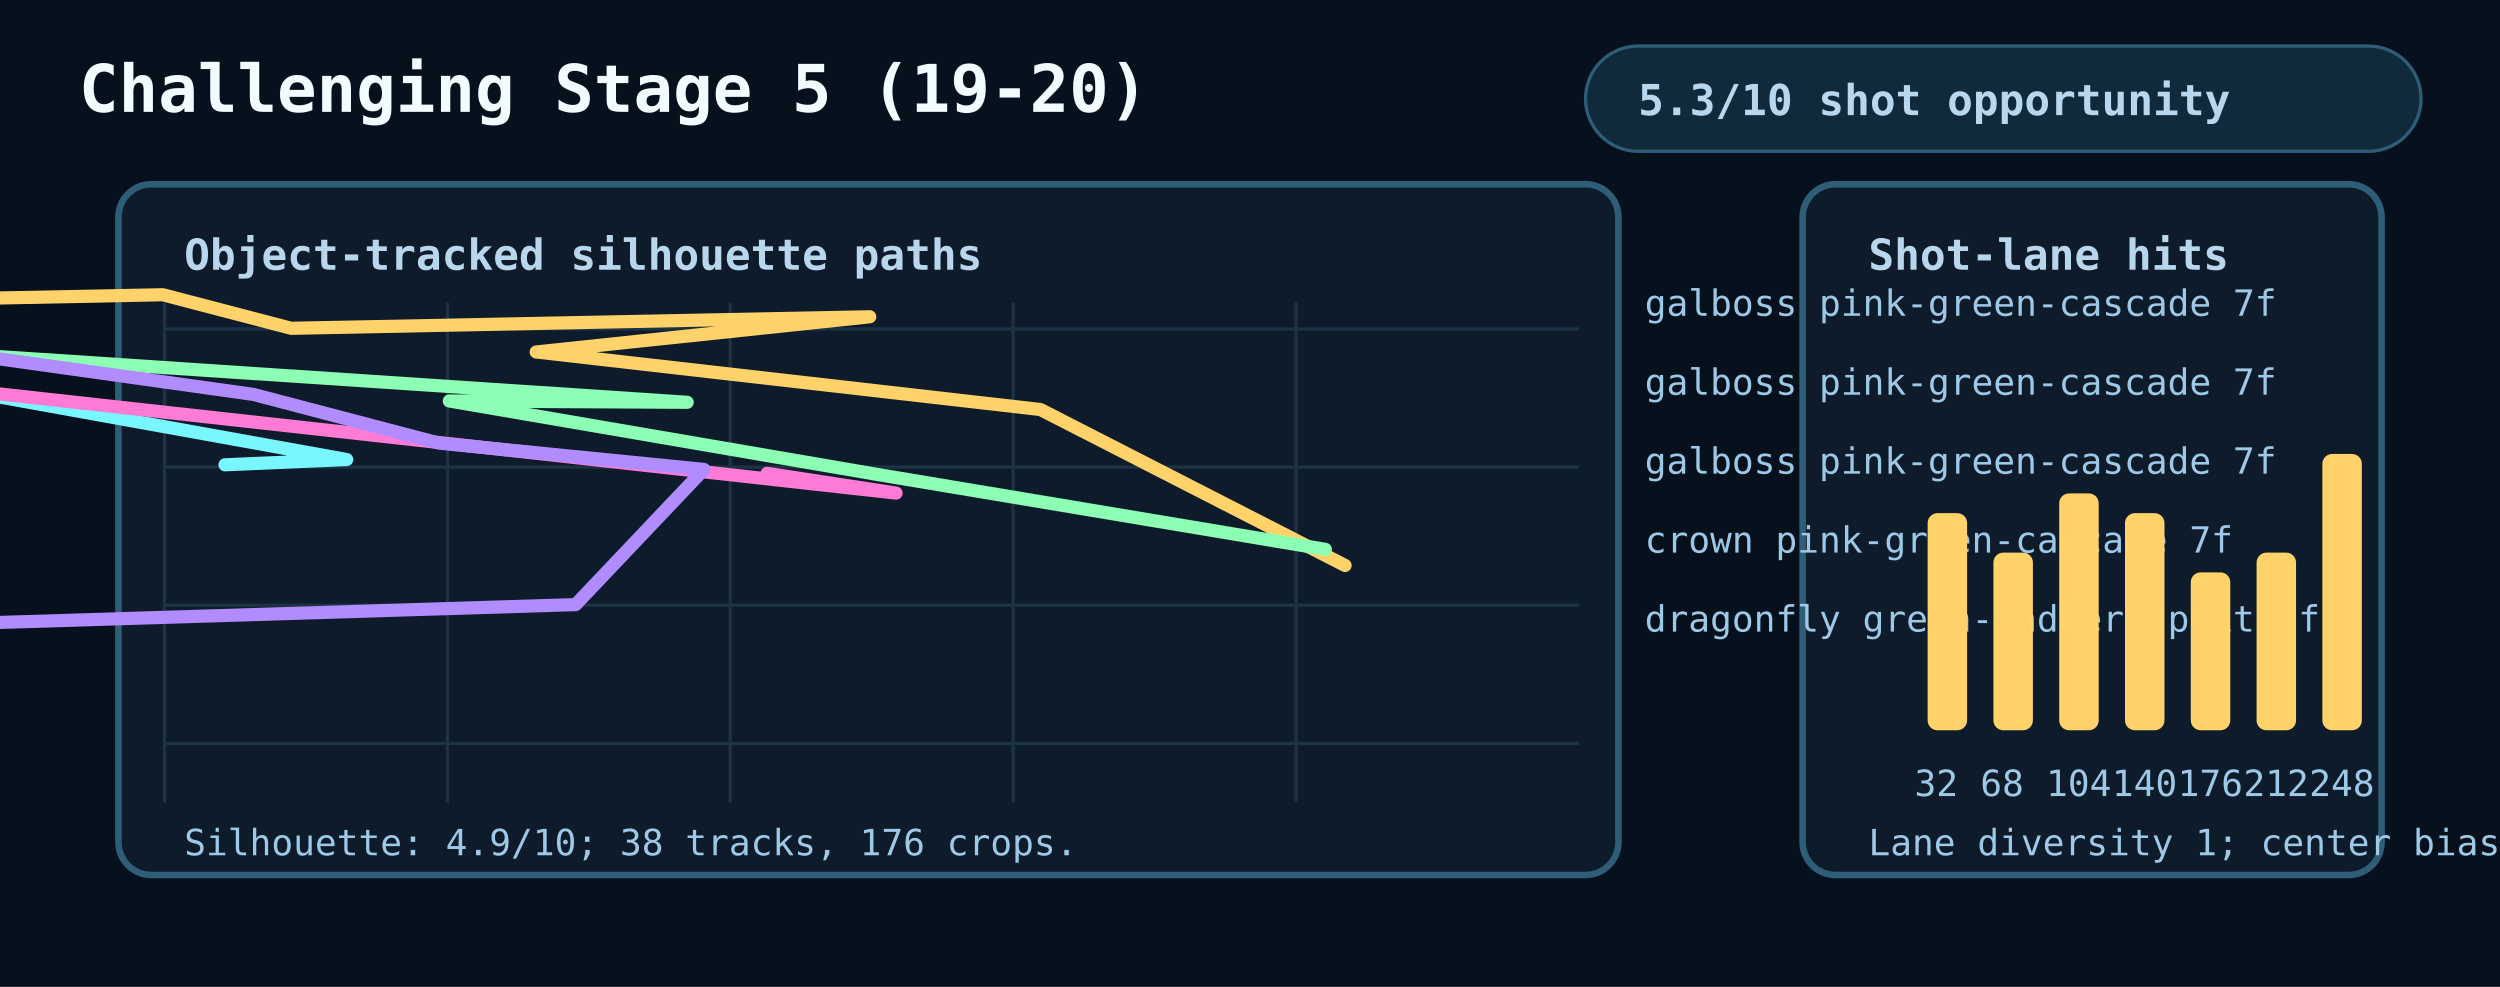
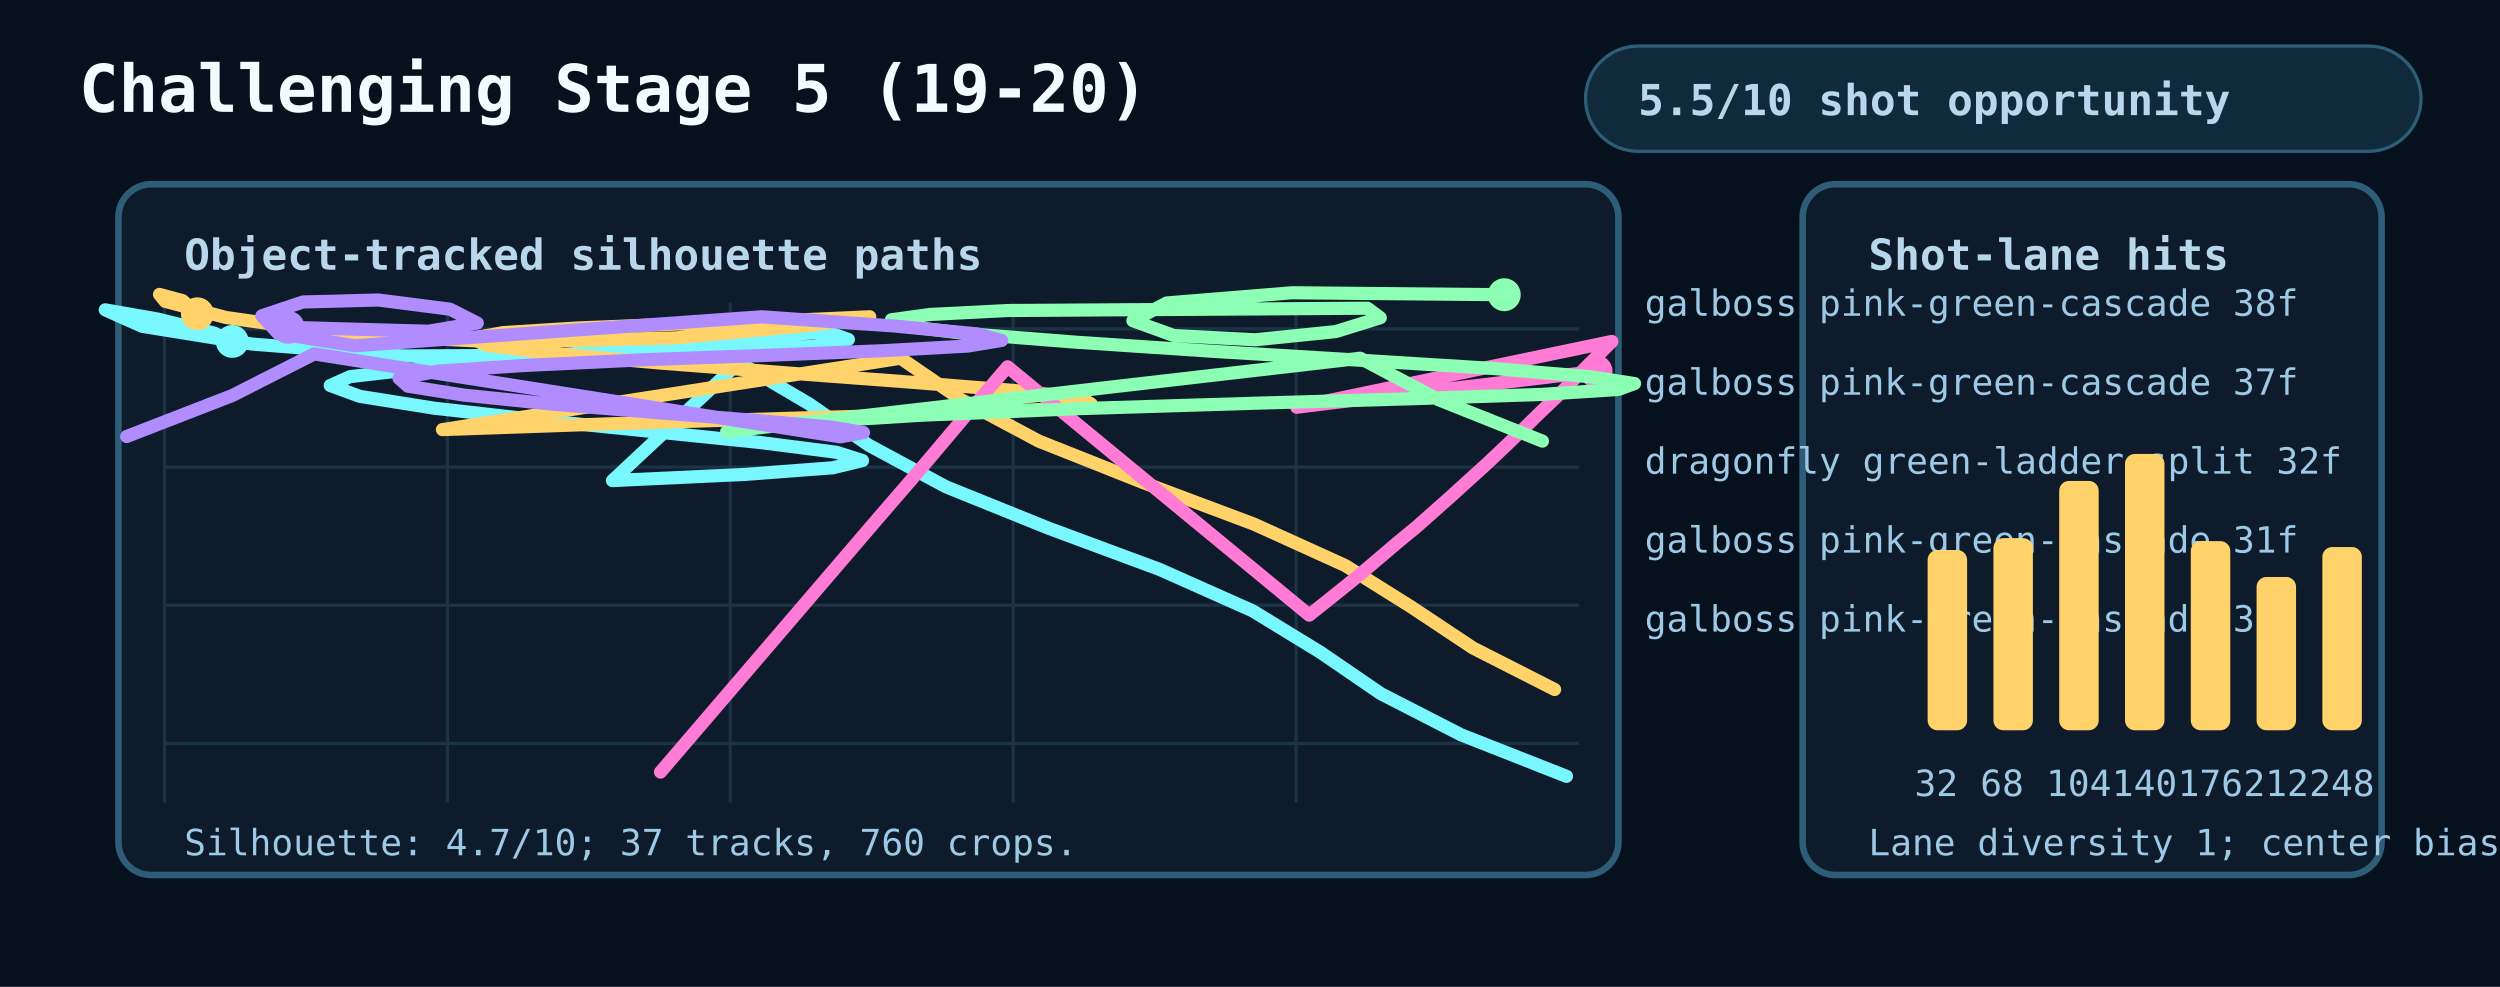
<svg xmlns="http://www.w3.org/2000/svg" width="760" height="300" viewBox="0 0 760 300" role="img" aria-labelledby="title desc">
  <style>
    .bg{fill:#06111d}.panel{fill:#0d1b2a;stroke:#2e5d78;stroke-width:2}.grid{stroke:#1b3344;stroke-width:1}.text{fill:#f2fbff;font:700 20px ui-monospace,Menlo,monospace}.small{fill:#b8d7ec;font:700 13px ui-monospace,Menlo,monospace}.tiny{fill:#9ec9e6;font:11px ui-monospace,Menlo,monospace}.pill{fill:#102a3b;stroke:#2e5d78}
  </style>
  <rect class="bg" x="0" y="0" width="760" height="300" />
  <text class="text" x="24" y="34">Challenging Stage 5 (19-20)</text>
  <rect class="pill" x="482" y="14" width="254" height="32" rx="16" />
-   <text class="small" x="498" y="35">5.3/10 shot opportunity</text>
+   <text class="small" x="498" y="35">5.5/10 shot opportunity</text>
  <rect class="panel" x="36" y="56" width="456" height="210" rx="10" />
  <rect class="panel" x="548" y="56" width="176" height="210" rx="10" />
  <text class="small" x="56" y="82">Object-tracked silhouette paths</text>
  <text class="small" x="568" y="82">Shot-lane hits</text>
  <line class="grid" x1="50" y1="92" x2="50" y2="244" />
  <line class="grid" x1="136" y1="92" x2="136" y2="244" />
  <line class="grid" x1="222" y1="92" x2="222" y2="244" />
  <line class="grid" x1="308" y1="92" x2="308" y2="244" />
  <line class="grid" x1="394" y1="92" x2="394" y2="244" />
  <line class="grid" x1="50" y1="100" x2="480" y2="100" />
  <line class="grid" x1="50" y1="142" x2="480" y2="142" />
  <line class="grid" x1="50" y1="184" x2="480" y2="184" />
  <line class="grid" x1="50" y1="226" x2="480" y2="226" />
-   <polyline points="-66.7,108.7 -66.7,108.7 -66.7,108.7 -66.7,108.7 -66.7,108.7 105.4,139.7 68.4,141.3" fill="none" stroke="#78f7ff" stroke-width="4" stroke-linecap="round" stroke-linejoin="round" />
-   <circle cx="-66.7" cy="108.7" r="5" fill="#78f7ff" />
-   <text class="tiny" x="500" y="96" fill="#78f7ff">galboss pink-green-cascade 7f</text>
-   <polyline points="-66.7,91.9 49.5,89.6 88.5,99.8 264.4,96.3 163,107 316.3,124.5 408.9,171.9" fill="none" stroke="#ffd36a" stroke-width="4" stroke-linecap="round" stroke-linejoin="round" />
-   <circle cx="-66.7" cy="91.9" r="5" fill="#ffd36a" />
-   <text class="tiny" x="500" y="120" fill="#ffd36a">galboss pink-green-cascade 7f</text>
-   <polyline points="-66.7,112.4 -66.7,112.4 -66.7,112.4 -66.7,112.4 -66.7,112.4 272.4,149.9 233.2,143.9" fill="none" stroke="#ff7bd5" stroke-width="4" stroke-linecap="round" stroke-linejoin="round" />
-   <circle cx="-66.7" cy="112.4" r="5" fill="#ff7bd5" />
-   <text class="tiny" x="500" y="144" fill="#ff7bd5">galboss pink-green-cascade 7f</text>
-   <polyline points="-66.7,104 -66.7,104 -66.7,104 208.9,122.3 136.6,121.9 265.9,144.1 402.9,167" fill="none" stroke="#8cffb4" stroke-width="4" stroke-linecap="round" stroke-linejoin="round" />
-   <circle cx="-66.7" cy="104" r="5" fill="#8cffb4" />
-   <text class="tiny" x="500" y="168" fill="#8cffb4">crown pink-green-cascade 7f</text>
-   <polyline points="-66.7,99.8 -66.7,99.8 77,119.9 133.4,134.7 214,142.7 175,183.8 -2.8,189.3" fill="none" stroke="#b08cff" stroke-width="4" stroke-linecap="round" stroke-linejoin="round" />
-   <circle cx="-66.7" cy="99.8" r="5" fill="#b08cff" />
-   <text class="tiny" x="500" y="192" fill="#b08cff">dragonfly green-ladder-split 7f</text>
-   <rect x="586" y="156" width="12" height="66" rx="3" fill="#ffd36a" />
+   <polyline points="70.6,103.8 64.9,101.2 48,97 32,94.2 43.2,99.2 76.7,104.6 122.3,108.2 168.7,108 251.2,100.8 257.9,103.2 247.8,105.2 223.7,106.9 191.1,108.6 156.4,110.3 126.3,112.2 106.4,114.5 100.4,117.2 109.4,120.5 132,124.1 163.9,127.7 199.4,131.3 231.7,134.6 254.3,137.5 262.2,140 253.2,142.2 226.8,144.2 186.2,146.1 224.6,110.2 246,122.8 264.2,135.4 287.6,148 318.8,160.6 352.5,173.1 380.8,185.7 401.4,198.3 419.8,210.9 444.2,223.4 476.2,236" fill="none" stroke="#78f7ff" stroke-width="4" stroke-linecap="round" stroke-linejoin="round" />
+   <circle cx="70.6" cy="103.8" r="5" fill="#78f7ff" />
+   <text class="tiny" x="500" y="96" fill="#78f7ff">galboss pink-green-cascade 38f</text>
+   <polyline points="60,95.4 55.5,91.4 48.5,89.5 50.2,91.6 68.6,96.5 105,101.7 154.1,104.1 205.6,102.7 246.9,98.8 264.4,96.3 237.7,97.5 205.9,98.5 175.6,99.7 153,101.1 143.1,102.9 148.1,105 168.1,107.5 199.9,110.3 238.4,113.3 277.1,116.2 309.4,118.8 328.9,121.1 331.8,122.9 316.3,124.5 283.9,125.9 238.6,127.2 186.4,128.8 134.5,130.6 273.8,108.9 292.2,121.5 315.8,134.1 347.5,146.7 381.1,159.3 408.9,171.9 429,184.5 447.8,197 472.6,209.6" fill="none" stroke="#ffd36a" stroke-width="4" stroke-linecap="round" stroke-linejoin="round" />
+   <circle cx="60" cy="95.4" r="5" fill="#ffd36a" />
+   <text class="tiny" x="500" y="120" fill="#ffd36a">galboss pink-green-cascade 37f</text>
+   <polyline points="485.2,112.9 462.5,115.6 439.8,118.3 416.9,121 394.2,123.8 490,103.8 484.6,109.2 479.2,114.6 473.9,120 468.3,125.3 463,130.5 457.6,135.7 452.2,140.8 446.7,145.8 441.3,150.7 435.9,155.5 430.6,160.2 425,164.8 419.6,169.4 414.3,173.9 408.9,178.3 403.4,182.7 398,187 306.3,111.5 293.1,126.9 280.1,142.3 266.8,157.7 253.6,173.1 240.4,188.5 227.2,203.9 214,219.3 200.8,234.7" fill="none" stroke="#ff7bd5" stroke-width="4" stroke-linecap="round" stroke-linejoin="round" />
+   <circle cx="485.2" cy="112.9" r="5" fill="#ff7bd5" />
+   <text class="tiny" x="500" y="144" fill="#ff7bd5">dragonfly green-ladder-split 32f</text>
+   <polyline points="457.3,89.6 392.8,89 354.7,92.1 344.4,97.5 356.8,102 381.6,103.3 406.1,100.8 419.6,96.6 415.7,93.7 306.2,94.4 282.7,95.6 271,97.2 274.5,99.1 293.7,101.4 326.7,104 368.7,106.8 413.3,109.5 453.7,112 483.2,114.5 496.9,116.6 492,118.4 468.6,119.9 429.8,121.2 380.8,122.6 328.7,124.2 280.7,126.2 243,128.5 220.9,131.2 413.5,108.9 437.3,121.5 468.9,134.1" fill="none" stroke="#8cffb4" stroke-width="4" stroke-linecap="round" stroke-linejoin="round" />
+   <circle cx="457.3" cy="89.6" r="5" fill="#8cffb4" />
+   <text class="tiny" x="500" y="168" fill="#8cffb4">galboss pink-green-cascade 31f</text>
+   <polyline points="87.6,99.5 130.2,100.7 145.1,98.2 136.8,94 115,91.2 92.1,91.8 79.6,96 84.6,101.4 108,105.1 231.5,96.3 271.8,99.1 297.1,101.5 304.5,103.5 294.2,105.2 268.8,106.6 233.5,108 194.8,109.4 159.5,111.1 133.5,112.8 121.3,115 124,117.4 140.9,120.1 168.3,122.9 200.5,125.5 230.9,127.9 253.3,129.9 262.5,131.5 255.5,132.8 95.5,107.6 70.7,120.2 38.5,132.7" fill="none" stroke="#b08cff" stroke-width="4" stroke-linecap="round" stroke-linejoin="round" />
+   <circle cx="87.6" cy="99.5" r="5" fill="#b08cff" />
+   <text class="tiny" x="500" y="192" fill="#b08cff">galboss pink-green-cascade 31f</text>
+   <rect x="586" y="167.2" width="12" height="54.8" rx="3" fill="#ffd36a" />
  <text class="tiny" x="582" y="242">32</text>
-   <rect x="606" y="168" width="12" height="54" rx="3" fill="#ffd36a" />
+   <rect x="606" y="163.6" width="12" height="58.4" rx="3" fill="#ffd36a" />
  <text class="tiny" x="602" y="242">68</text>
-   <rect x="626" y="150" width="12" height="72" rx="3" fill="#ffd36a" />
+   <rect x="626" y="146.2" width="12" height="75.8" rx="3" fill="#ffd36a" />
  <text class="tiny" x="622" y="242">104</text>
-   <rect x="646" y="156" width="12" height="66" rx="3" fill="#ffd36a" />
+   <rect x="646" y="138" width="12" height="84" rx="3" fill="#ffd36a" />
  <text class="tiny" x="642" y="242">140</text>
-   <rect x="666" y="174" width="12" height="48" rx="3" fill="#ffd36a" />
+   <rect x="666" y="164.5" width="12" height="57.5" rx="3" fill="#ffd36a" />
  <text class="tiny" x="662" y="242">176</text>
-   <rect x="686" y="168" width="12" height="54" rx="3" fill="#ffd36a" />
+   <rect x="686" y="175.4" width="12" height="46.6" rx="3" fill="#ffd36a" />
  <text class="tiny" x="682" y="242">212</text>
-   <rect x="706" y="138" width="12" height="84" rx="3" fill="#ffd36a" />
+   <rect x="706" y="166.3" width="12" height="55.7" rx="3" fill="#ffd36a" />
  <text class="tiny" x="702" y="242">248</text>
-   <text class="tiny" x="56" y="260">Silhouette: 4.9/10; 38 tracks, 176 crops.</text>
-   <text class="tiny" x="568" y="260">Lane diversity 1; center bias 0.149.</text>
+   <text class="tiny" x="56" y="260">Silhouette: 4.7/10; 37 tracks, 760 crops.</text>
+   <text class="tiny" x="568" y="260">Lane diversity 1; center bias 0.194.</text>
</svg>
